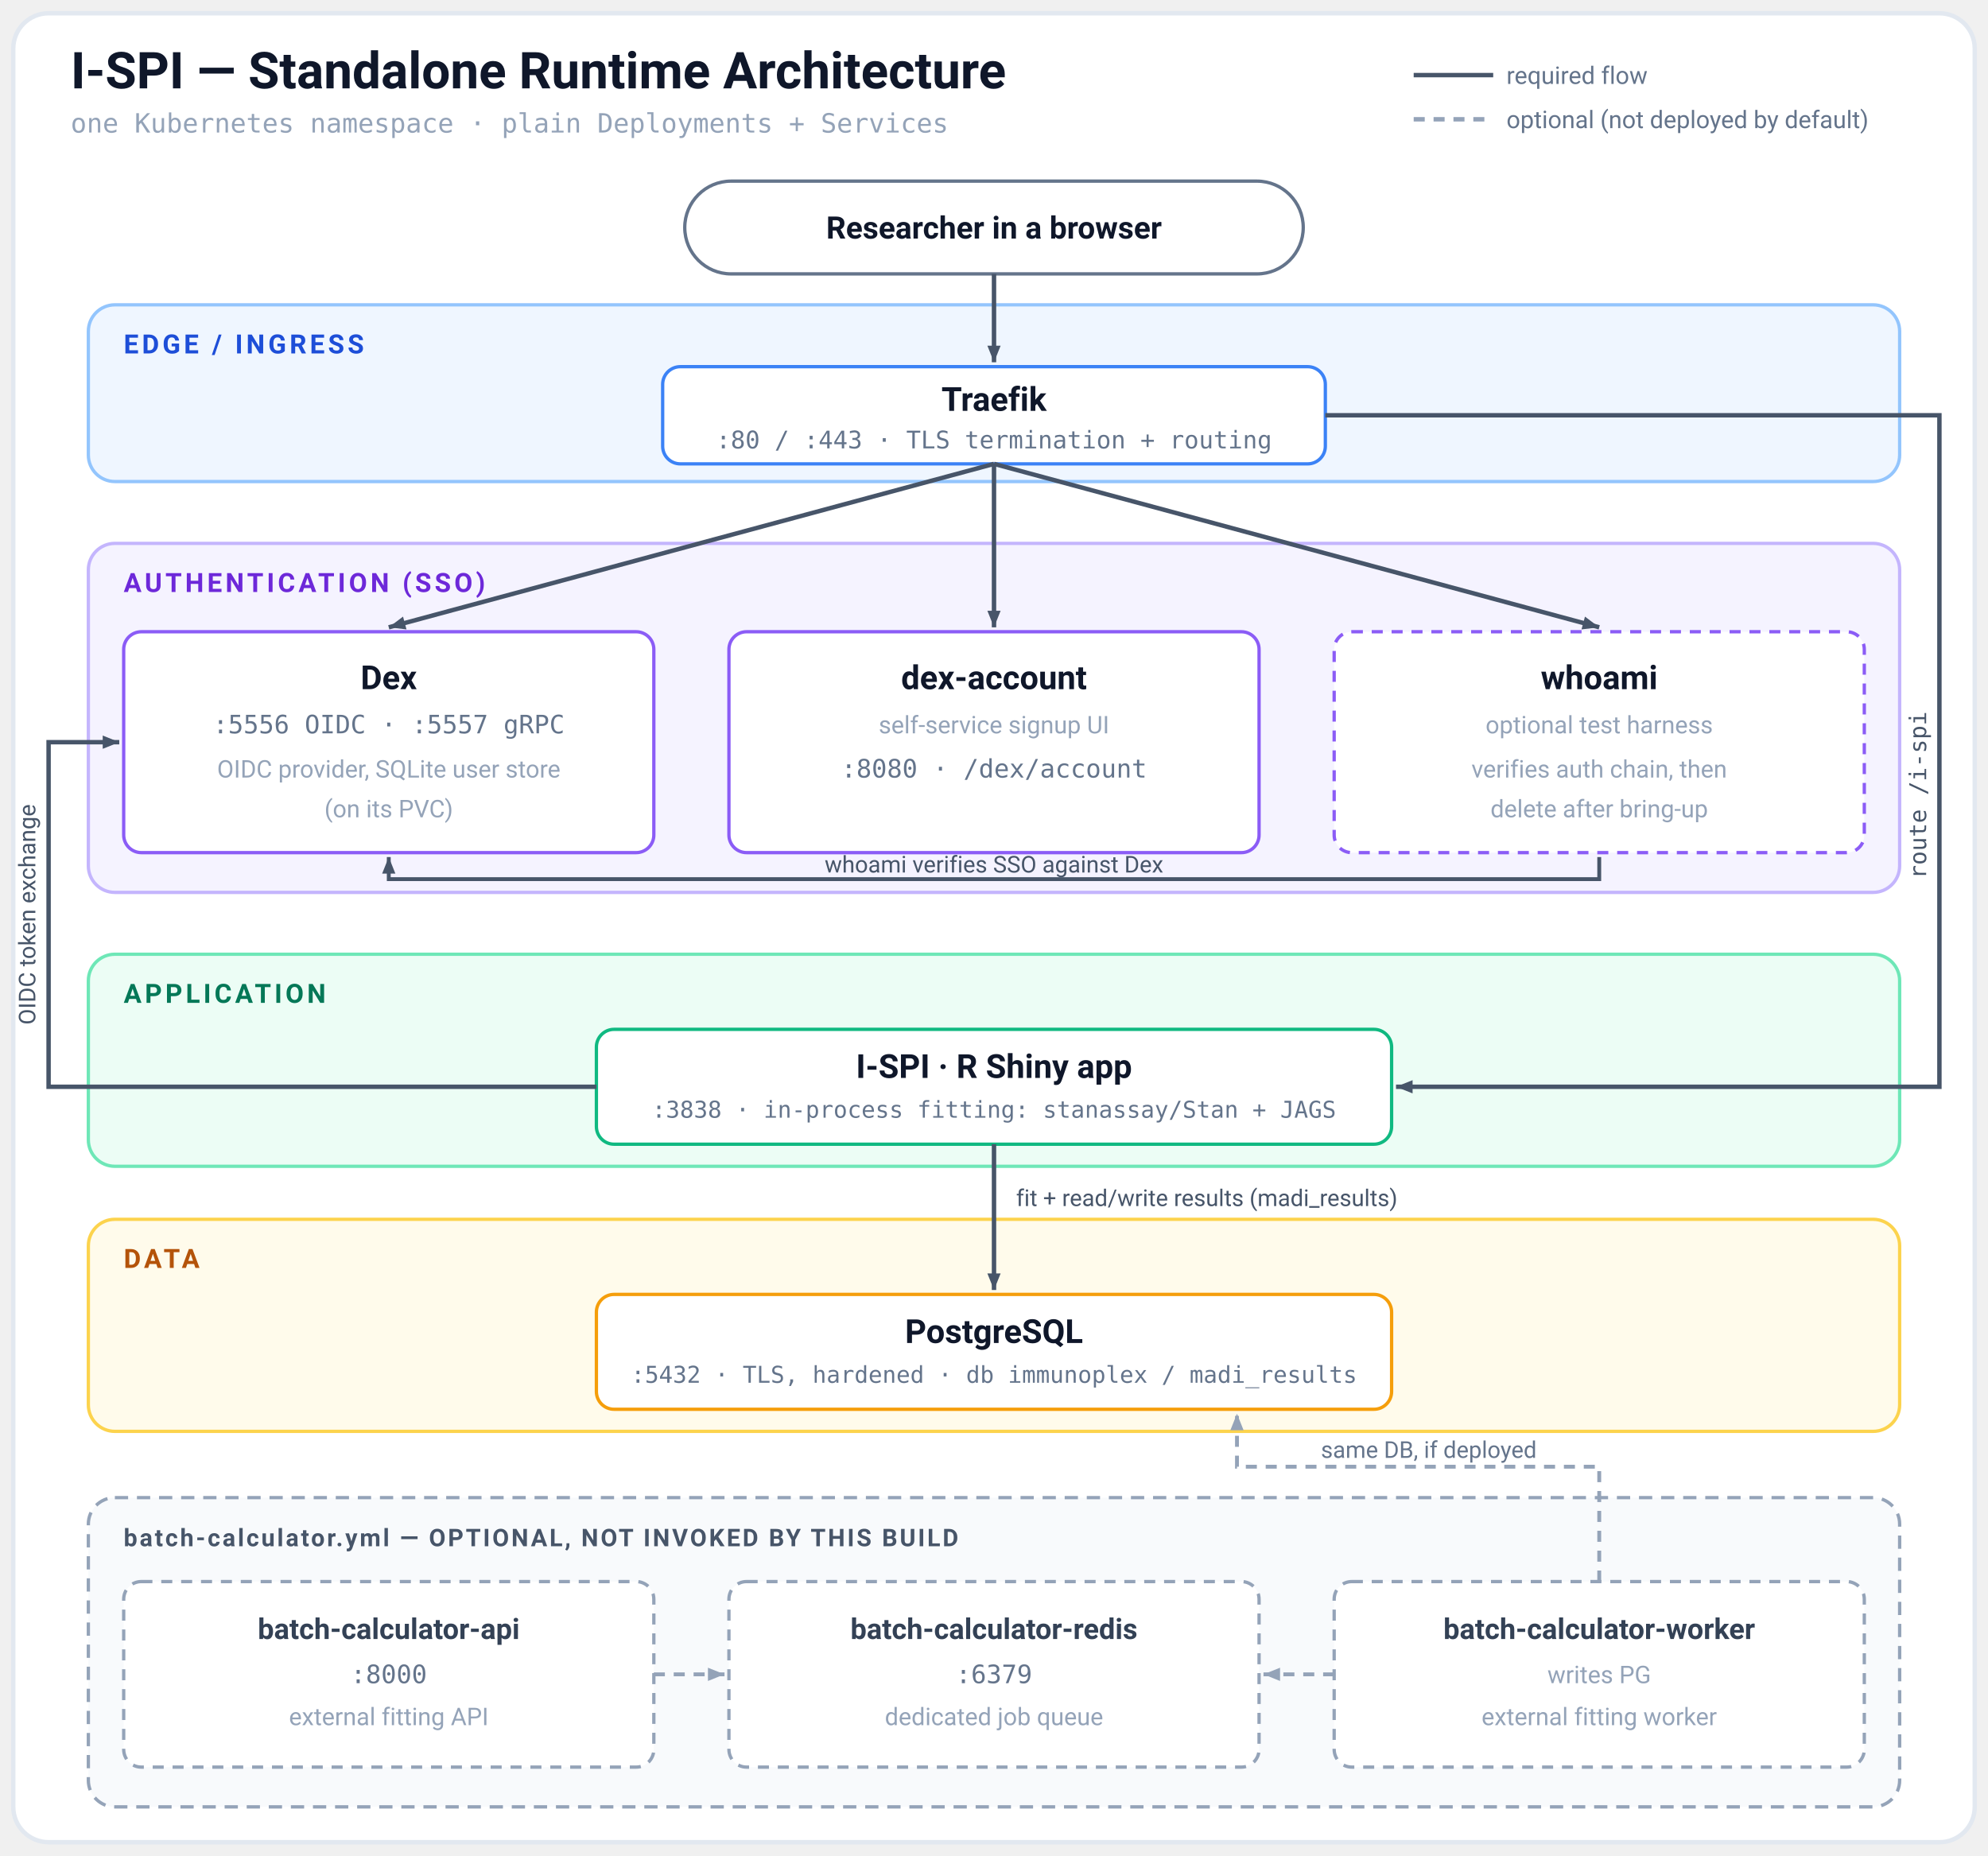
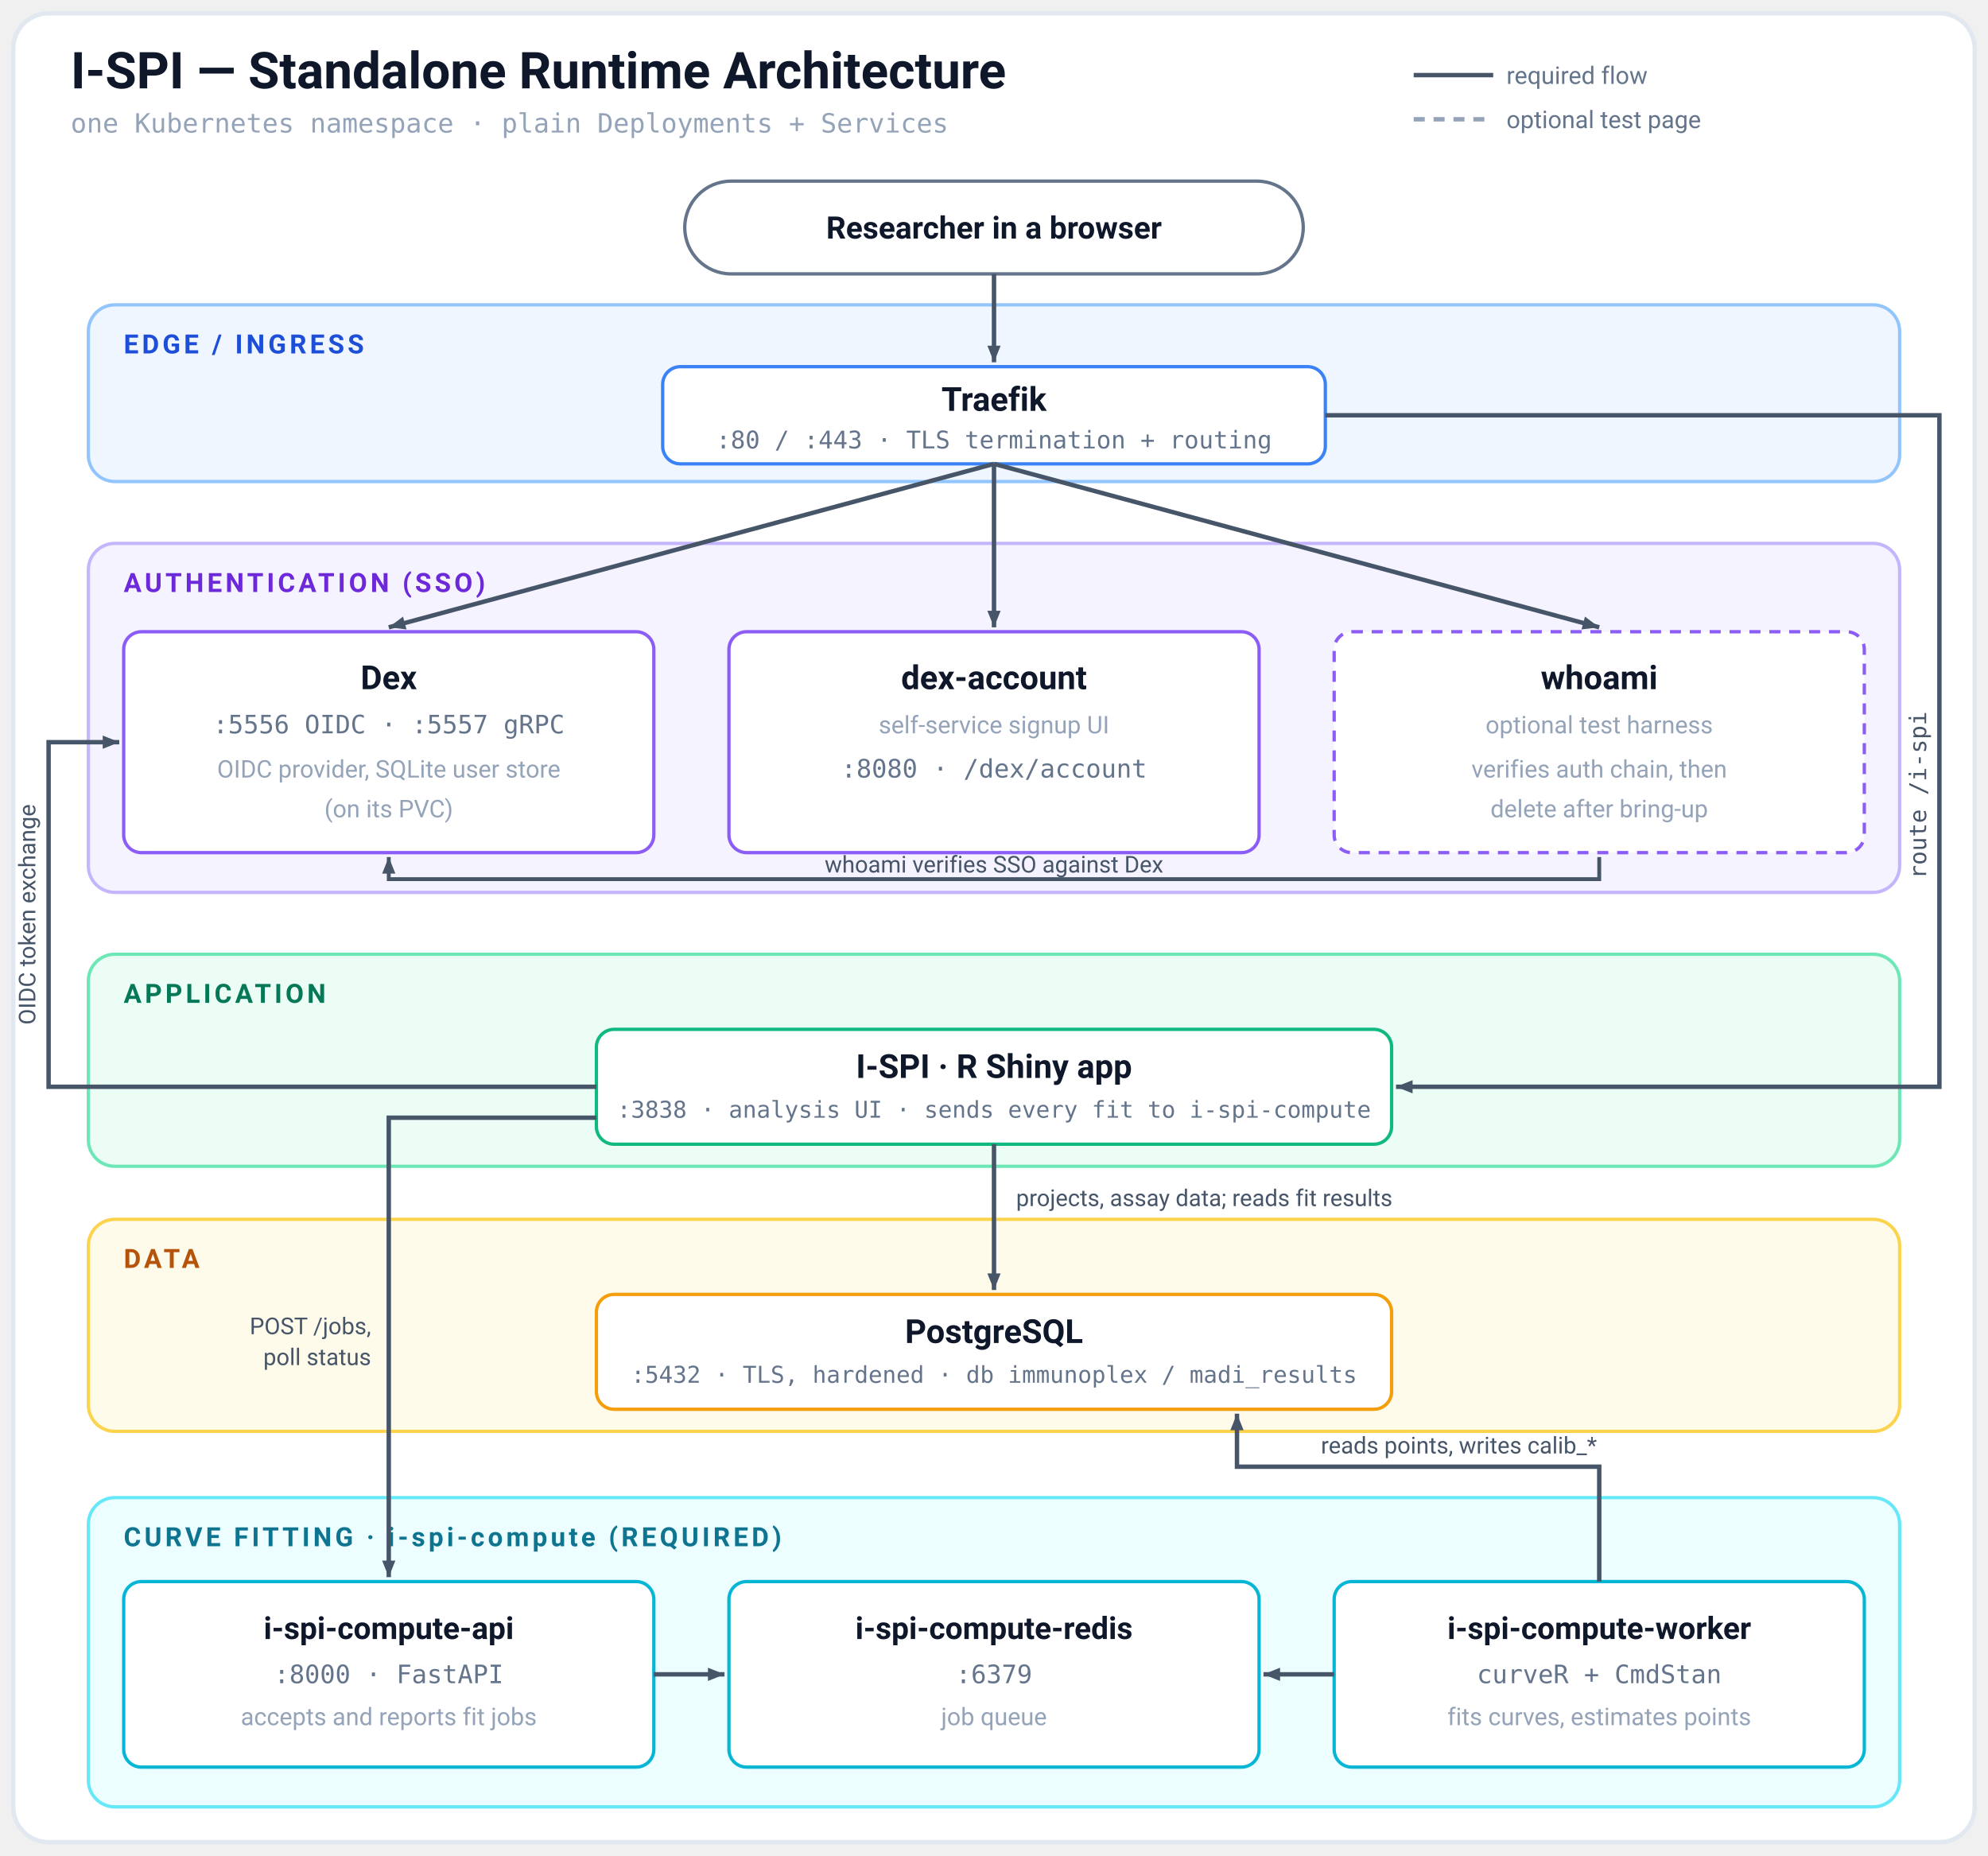
<svg xmlns="http://www.w3.org/2000/svg" viewBox="0 0 900 840" width="900" height="840" font-family="-apple-system, BlinkMacSystemFont, 'Segoe UI', Roboto, Helvetica, Arial, sans-serif">
  <defs>
    <marker id="ah" markerWidth="10" markerHeight="10" refX="7.5" refY="3" orient="auto" markerUnits="userSpaceOnUse">
      <path d="M0,0 L7.5,3 L0,6 Z" fill="#475569" />
    </marker>
    <marker id="ahd" markerWidth="10" markerHeight="10" refX="7.5" refY="3" orient="auto" markerUnits="userSpaceOnUse">
      <path d="M0,0 L7.5,3 L0,6 Z" fill="#94a3b8" />
    </marker>
  </defs>
  <rect x="6" y="6" width="888" height="828" rx="16" fill="#ffffff" stroke="#e2e8f0" stroke-width="2" />
  <text x="32" y="40" font-size="23" font-weight="700" fill="#0f172a">I-SPI — Standalone Runtime Architecture</text>
  <text x="32" y="60" font-size="12" fill="#94a3b8" font-family="ui-monospace, SFMono-Regular, Menlo, Consolas, monospace">one Kubernetes namespace · plain Deployments + Services</text>
  <line x1="640" y1="34" x2="676" y2="34" stroke="#475569" stroke-width="2" />
  <text x="682" y="38" font-size="11" fill="#64748b">required flow</text>
  <line x1="640" y1="54" x2="676" y2="54" stroke="#94a3b8" stroke-width="2" stroke-dasharray="5 4" />
-   <text x="682" y="58" font-size="11" fill="#64748b">optional (not deployed by default)</text>
+   <text x="682" y="58" font-size="11" fill="#64748b">optional test page</text>
  <rect x="310" y="82" width="280" height="42" rx="21" fill="#ffffff" stroke="#64748b" stroke-width="1.5" />
  <text x="450" y="108" font-size="14" font-weight="600" fill="#0f172a" text-anchor="middle">Researcher in a browser</text>
  <rect x="40" y="138" width="820" height="80" rx="12" fill="#eff6ff" stroke="#93c5fd" stroke-width="1.5" />
  <text x="56" y="160" font-size="12" font-weight="700" letter-spacing="1.5" fill="#1d4ed8">EDGE / INGRESS</text>
  <rect x="300" y="166" width="300" height="44" rx="8" fill="#ffffff" stroke="#3b82f6" stroke-width="1.5" />
  <text x="450" y="186" font-size="15" font-weight="600" fill="#0f172a" text-anchor="middle">Traefik</text>
  <text x="450" y="203" font-size="11" fill="#64748b" text-anchor="middle" font-family="ui-monospace, SFMono-Regular, Menlo, Consolas, monospace">:80 / :443 · TLS termination + routing</text>
  <rect x="40" y="246" width="820" height="158" rx="12" fill="#f5f3ff" stroke="#c4b5fd" stroke-width="1.5" />
  <text x="56" y="268" font-size="12" font-weight="700" letter-spacing="1.5" fill="#6d28d9">AUTHENTICATION (SSO)</text>
  <rect x="56" y="286" width="240" height="100" rx="8" fill="#ffffff" stroke="#8b5cf6" stroke-width="1.5" />
  <text x="176" y="312" font-size="15" font-weight="600" fill="#0f172a" text-anchor="middle">Dex</text>
  <text x="176" y="332" font-size="11.5" fill="#64748b" text-anchor="middle" font-family="ui-monospace, SFMono-Regular, Menlo, Consolas, monospace">:5556 OIDC · :5557 gRPC</text>
  <text x="176" y="352" font-size="11" fill="#94a3b8" text-anchor="middle">OIDC provider, SQLite user store</text>
  <text x="176" y="370" font-size="11" fill="#94a3b8" text-anchor="middle">(on its PVC)</text>
  <rect x="330" y="286" width="240" height="100" rx="8" fill="#ffffff" stroke="#8b5cf6" stroke-width="1.5" />
  <text x="450" y="312" font-size="15" font-weight="600" fill="#0f172a" text-anchor="middle">dex-account</text>
  <text x="450" y="332" font-size="11" fill="#94a3b8" text-anchor="middle">self-service signup UI</text>
  <text x="450" y="352" font-size="11.5" fill="#64748b" text-anchor="middle" font-family="ui-monospace, SFMono-Regular, Menlo, Consolas, monospace">:8080 · /dex/account</text>
  <rect x="604" y="286" width="240" height="100" rx="8" fill="#ffffff" stroke="#8b5cf6" stroke-width="1.5" stroke-dasharray="5 4" />
  <text x="724" y="312" font-size="15" font-weight="600" fill="#0f172a" text-anchor="middle">whoami</text>
  <text x="724" y="332" font-size="11" fill="#94a3b8" text-anchor="middle">optional test harness</text>
  <text x="724" y="352" font-size="11" fill="#94a3b8" text-anchor="middle">verifies auth chain, then</text>
  <text x="724" y="370" font-size="11" fill="#94a3b8" text-anchor="middle">delete after bring-up</text>
  <rect x="40" y="432" width="820" height="96" rx="12" fill="#ecfdf5" stroke="#6ee7b7" stroke-width="1.5" />
  <text x="56" y="454" font-size="12" font-weight="700" letter-spacing="1.5" fill="#047857">APPLICATION</text>
  <rect x="270" y="466" width="360" height="52" rx="8" fill="#ffffff" stroke="#10b981" stroke-width="1.5" />
  <text x="450" y="488" font-size="15" font-weight="600" fill="#0f172a" text-anchor="middle">I-SPI · R Shiny app</text>
-   <text x="450" y="506" font-size="10.5" fill="#64748b" text-anchor="middle" font-family="ui-monospace, SFMono-Regular, Menlo, Consolas, monospace">:3838 · in-process fitting: stanassay/Stan + JAGS</text>
+   <text x="450" y="506" font-size="10.5" fill="#64748b" text-anchor="middle" font-family="ui-monospace, SFMono-Regular, Menlo, Consolas, monospace">:3838 · analysis UI · sends every fit to i-spi-compute</text>
  <rect x="40" y="552" width="820" height="96" rx="12" fill="#fffbeb" stroke="#fcd34d" stroke-width="1.5" />
  <text x="56" y="574" font-size="12" font-weight="700" letter-spacing="1.5" fill="#b45309">DATA</text>
  <rect x="270" y="586" width="360" height="52" rx="8" fill="#ffffff" stroke="#f59e0b" stroke-width="1.5" />
  <text x="450" y="608" font-size="15" font-weight="600" fill="#0f172a" text-anchor="middle">PostgreSQL</text>
  <text x="450" y="626" font-size="10.5" fill="#64748b" text-anchor="middle" font-family="ui-monospace, SFMono-Regular, Menlo, Consolas, monospace">:5432 · TLS, hardened · db immunoplex / madi_results</text>
-   <rect x="40" y="678" width="820" height="140" rx="12" fill="#f8fafc" stroke="#94a3b8" stroke-width="1.5" stroke-dasharray="6 4" />
-   <text x="56" y="700" font-size="11" font-weight="700" letter-spacing="1" fill="#475569">batch-calculator.yml — OPTIONAL, NOT INVOKED BY THIS BUILD</text>
-   <rect x="56" y="716" width="240" height="84" rx="8" fill="#ffffff" stroke="#94a3b8" stroke-width="1.5" stroke-dasharray="5 4" />
-   <text x="176" y="742" font-size="13" font-weight="600" fill="#334155" text-anchor="middle">batch-calculator-api</text>
-   <text x="176" y="762" font-size="11.5" fill="#64748b" text-anchor="middle" font-family="ui-monospace, SFMono-Regular, Menlo, Consolas, monospace">:8000</text>
-   <text x="176" y="781" font-size="11" fill="#94a3b8" text-anchor="middle">external fitting API</text>
-   <rect x="330" y="716" width="240" height="84" rx="8" fill="#ffffff" stroke="#94a3b8" stroke-width="1.5" stroke-dasharray="5 4" />
-   <text x="450" y="742" font-size="13" font-weight="600" fill="#334155" text-anchor="middle">batch-calculator-redis</text>
+   <rect x="40" y="678" width="820" height="140" rx="12" fill="#ecfeff" stroke="#67e8f9" stroke-width="1.5" />
+   <text x="56" y="700" font-size="12" font-weight="700" letter-spacing="1.5" fill="#0e7490">CURVE FITTING · i-spi-compute (REQUIRED)</text>
+   <rect x="56" y="716" width="240" height="84" rx="8" fill="#ffffff" stroke="#06b6d4" stroke-width="1.5" />
+   <text x="176" y="742" font-size="14" font-weight="600" fill="#0f172a" text-anchor="middle">i-spi-compute-api</text>
+   <text x="176" y="762" font-size="11.5" fill="#64748b" text-anchor="middle" font-family="ui-monospace, SFMono-Regular, Menlo, Consolas, monospace">:8000 · FastAPI</text>
+   <text x="176" y="781" font-size="11" fill="#94a3b8" text-anchor="middle">accepts and reports fit jobs</text>
+   <rect x="330" y="716" width="240" height="84" rx="8" fill="#ffffff" stroke="#06b6d4" stroke-width="1.5" />
+   <text x="450" y="742" font-size="14" font-weight="600" fill="#0f172a" text-anchor="middle">i-spi-compute-redis</text>
  <text x="450" y="762" font-size="11.5" fill="#64748b" text-anchor="middle" font-family="ui-monospace, SFMono-Regular, Menlo, Consolas, monospace">:6379</text>
-   <text x="450" y="781" font-size="11" fill="#94a3b8" text-anchor="middle">dedicated job queue</text>
-   <rect x="604" y="716" width="240" height="84" rx="8" fill="#ffffff" stroke="#94a3b8" stroke-width="1.5" stroke-dasharray="5 4" />
-   <text x="724" y="742" font-size="13" font-weight="600" fill="#334155" text-anchor="middle">batch-calculator-worker</text>
-   <text x="724" y="762" font-size="11" fill="#94a3b8" text-anchor="middle">writes PG</text>
-   <text x="724" y="781" font-size="11" fill="#94a3b8" text-anchor="middle">external fitting worker</text>
+   <text x="450" y="781" font-size="11" fill="#94a3b8" text-anchor="middle">job queue</text>
+   <rect x="604" y="716" width="240" height="84" rx="8" fill="#ffffff" stroke="#06b6d4" stroke-width="1.5" />
+   <text x="724" y="742" font-size="14" font-weight="600" fill="#0f172a" text-anchor="middle">i-spi-compute-worker</text>
+   <text x="724" y="762" font-size="11.5" fill="#64748b" text-anchor="middle" font-family="ui-monospace, SFMono-Regular, Menlo, Consolas, monospace">curveR + CmdStan</text>
+   <text x="724" y="781" font-size="11" fill="#94a3b8" text-anchor="middle">fits curves, estimates points</text>
  <line x1="450" y1="124" x2="450" y2="164" stroke="#475569" stroke-width="2" marker-end="url(#ah)" />
  <line x1="450" y1="210" x2="176" y2="284" stroke="#475569" stroke-width="2" marker-end="url(#ah)" />
  <line x1="450" y1="210" x2="450" y2="284" stroke="#475569" stroke-width="2" marker-end="url(#ah)" />
  <line x1="450" y1="210" x2="724" y2="284" stroke="#475569" stroke-width="2" marker-end="url(#ah)" />
  <polyline points="600,188 878,188 878,492 632,492" fill="none" stroke="#475569" stroke-width="2" marker-end="url(#ah)" />
  <text transform="rotate(-90 872 360)" x="872" y="360" font-size="10.5" fill="#475569" text-anchor="middle" font-family="ui-monospace, SFMono-Regular, Menlo, Consolas, monospace">route /i-spi</text>
  <polyline points="270,492 22,492 22,336 54,336" fill="none" stroke="#475569" stroke-width="2" marker-end="url(#ah)" />
  <text transform="rotate(-90 16 414)" x="16" y="414" font-size="10.5" fill="#475569" text-anchor="middle">OIDC token exchange</text>
  <polyline points="724,388 724,398 176,398 176,388" fill="none" stroke="#475569" stroke-width="1.75" marker-end="url(#ah)" />
  <text x="450" y="395" font-size="10.5" fill="#475569" text-anchor="middle">whoami verifies SSO against Dex</text>
  <line x1="450" y1="518" x2="450" y2="584" stroke="#475569" stroke-width="2" marker-end="url(#ah)" />
-   <text x="460" y="546" font-size="10.5" fill="#475569">fit + read/write results (madi_results)</text>
-   <polyline points="724,716 724,664 560,664 560,640" fill="none" stroke="#94a3b8" stroke-width="1.75" stroke-dasharray="5 4" marker-end="url(#ahd)" />
-   <text x="598" y="660" font-size="10.5" fill="#64748b">same DB, if deployed</text>
-   <line x1="296" y1="758" x2="328" y2="758" stroke="#94a3b8" stroke-width="1.75" stroke-dasharray="5 4" marker-end="url(#ahd)" />
-   <line x1="604" y1="758" x2="572" y2="758" stroke="#94a3b8" stroke-width="1.75" stroke-dasharray="5 4" marker-end="url(#ahd)" />
+   <text x="460" y="546" font-size="10.5" fill="#475569">projects, assay data; reads fit results</text>
+   <polyline points="270,506 176,506 176,714" fill="none" stroke="#475569" stroke-width="2" marker-end="url(#ah)" />
+   <text x="168" y="604" font-size="10.5" fill="#475569" text-anchor="end">POST /jobs,</text>
+   <text x="168" y="618" font-size="10.5" fill="#475569" text-anchor="end">poll status</text>
+   <polyline points="724,716 724,664 560,664 560,640" fill="none" stroke="#475569" stroke-width="2" marker-end="url(#ah)" />
+   <text x="598" y="658" font-size="10.5" fill="#475569">reads points, writes calib_*</text>
+   <line x1="296" y1="758" x2="328" y2="758" stroke="#475569" stroke-width="2" marker-end="url(#ah)" />
+   <line x1="604" y1="758" x2="572" y2="758" stroke="#475569" stroke-width="2" marker-end="url(#ah)" />
</svg>
